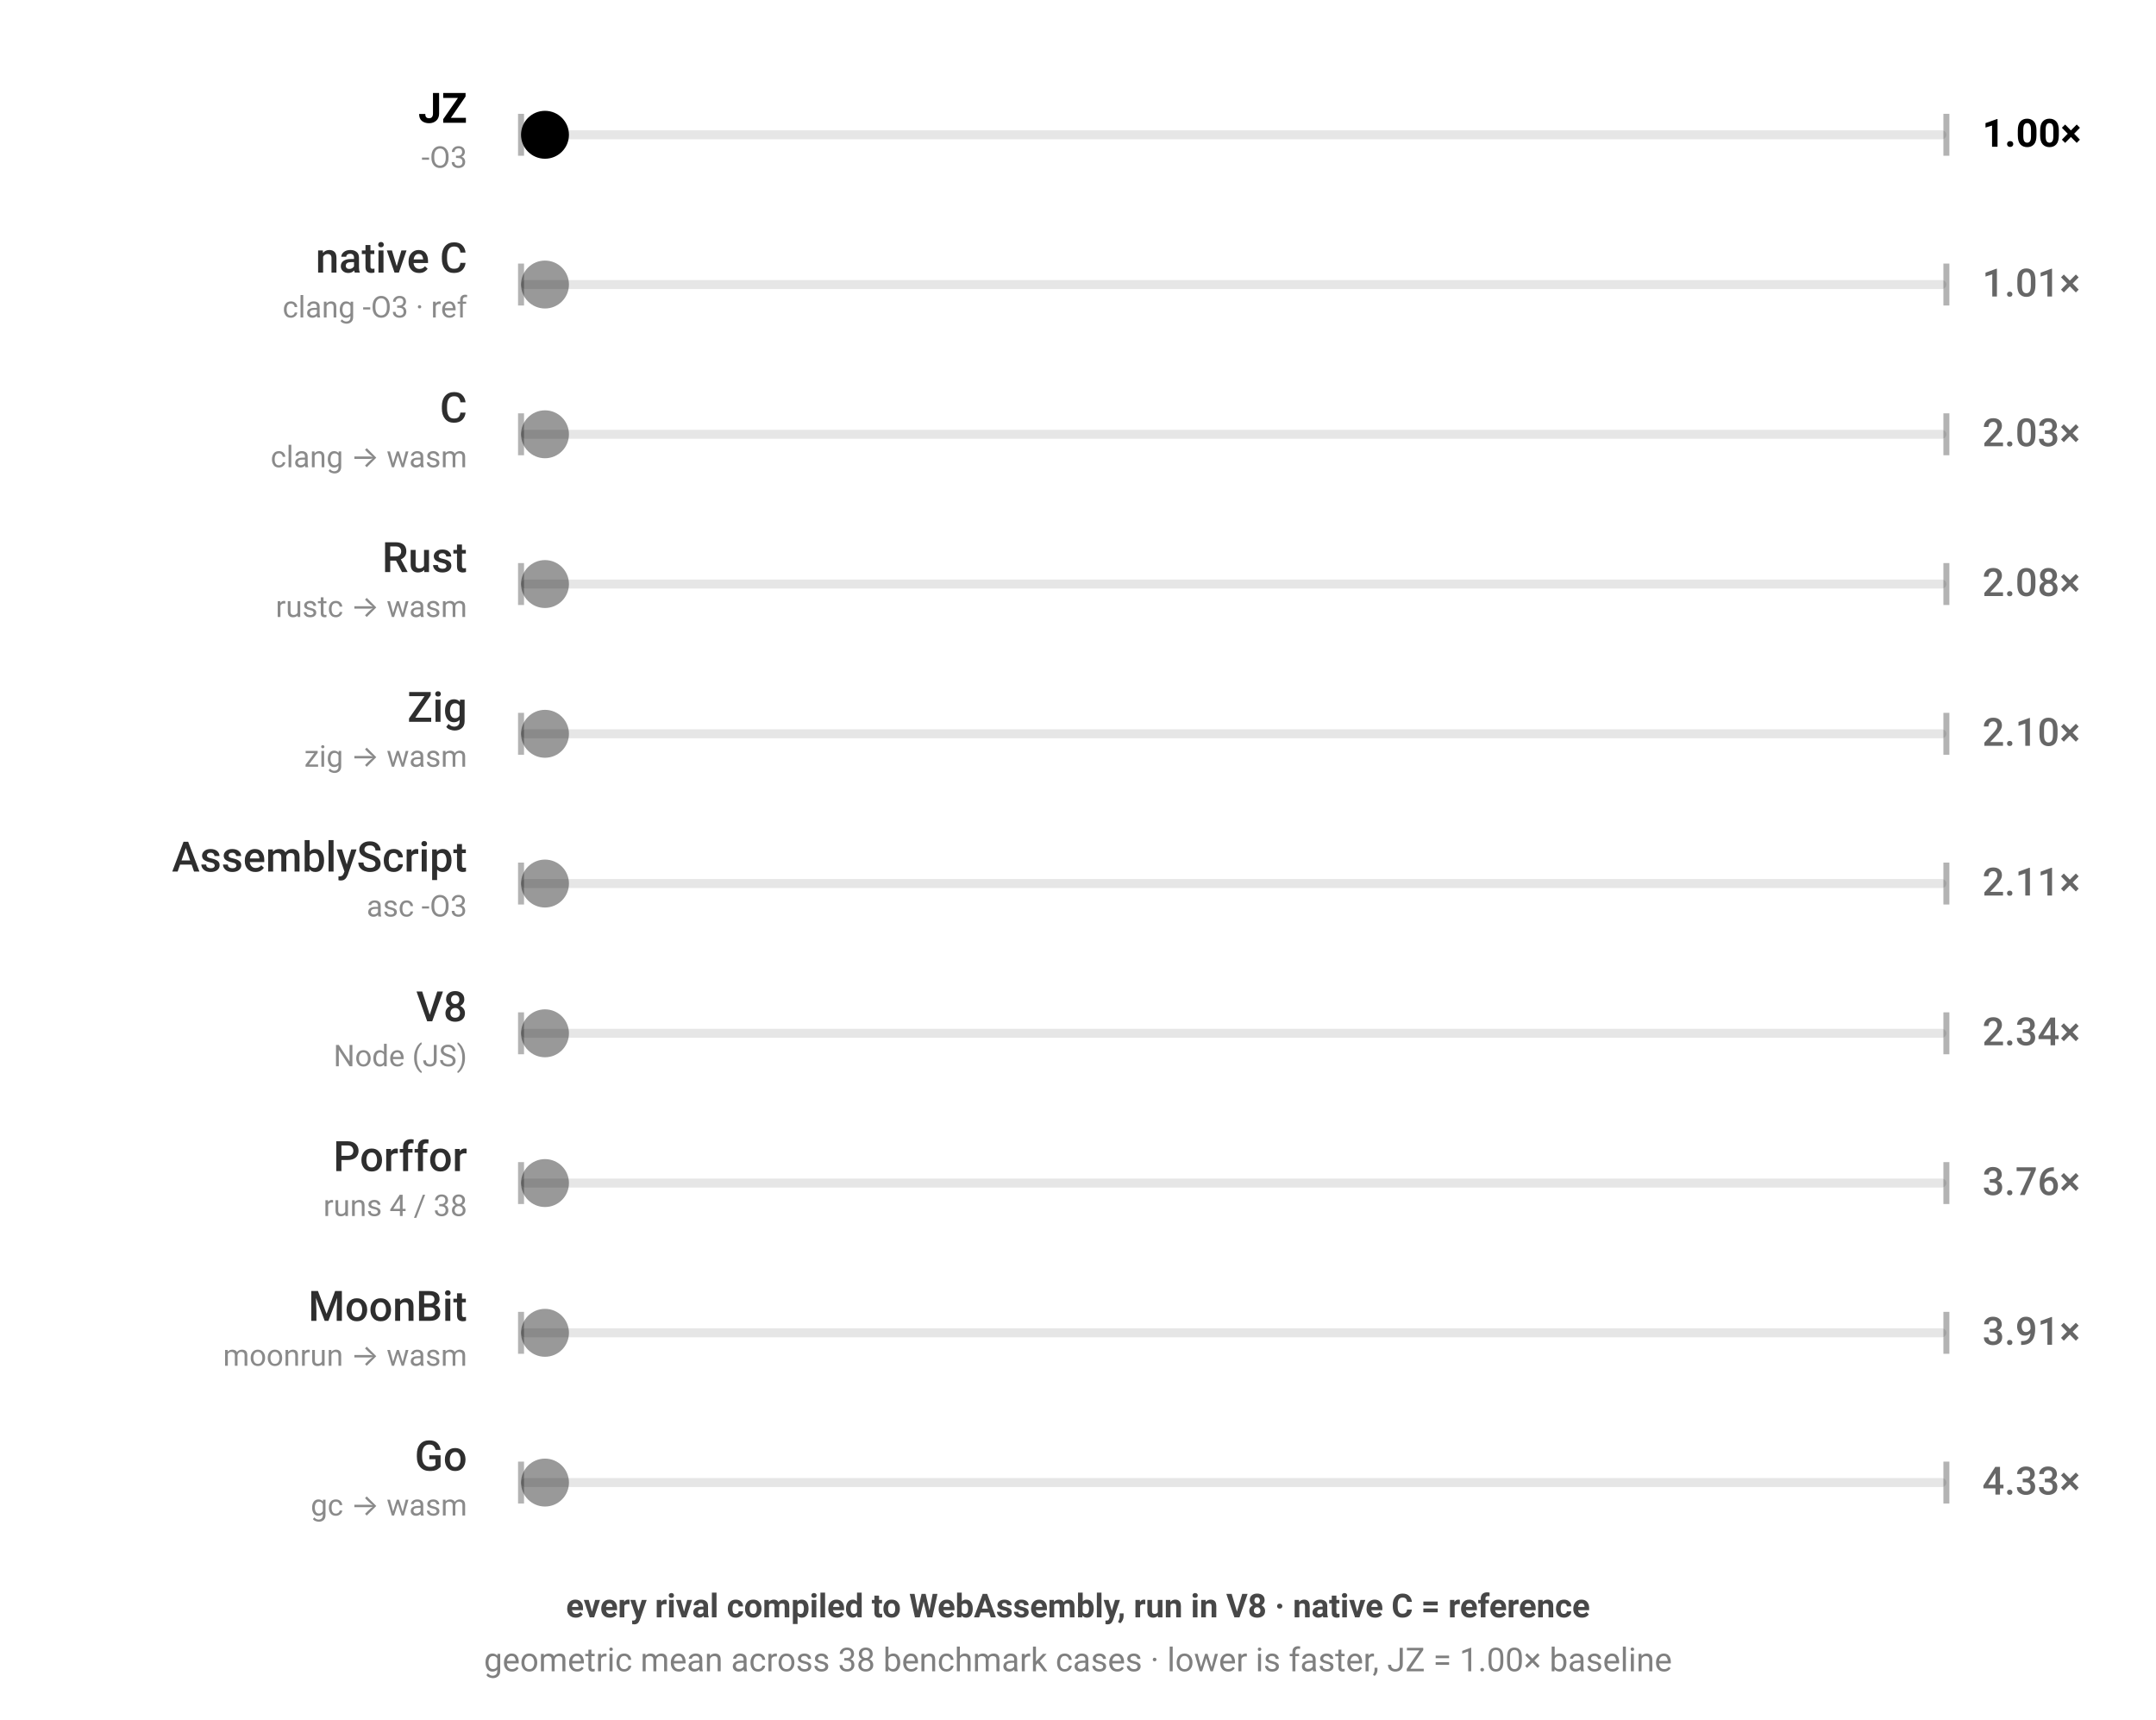
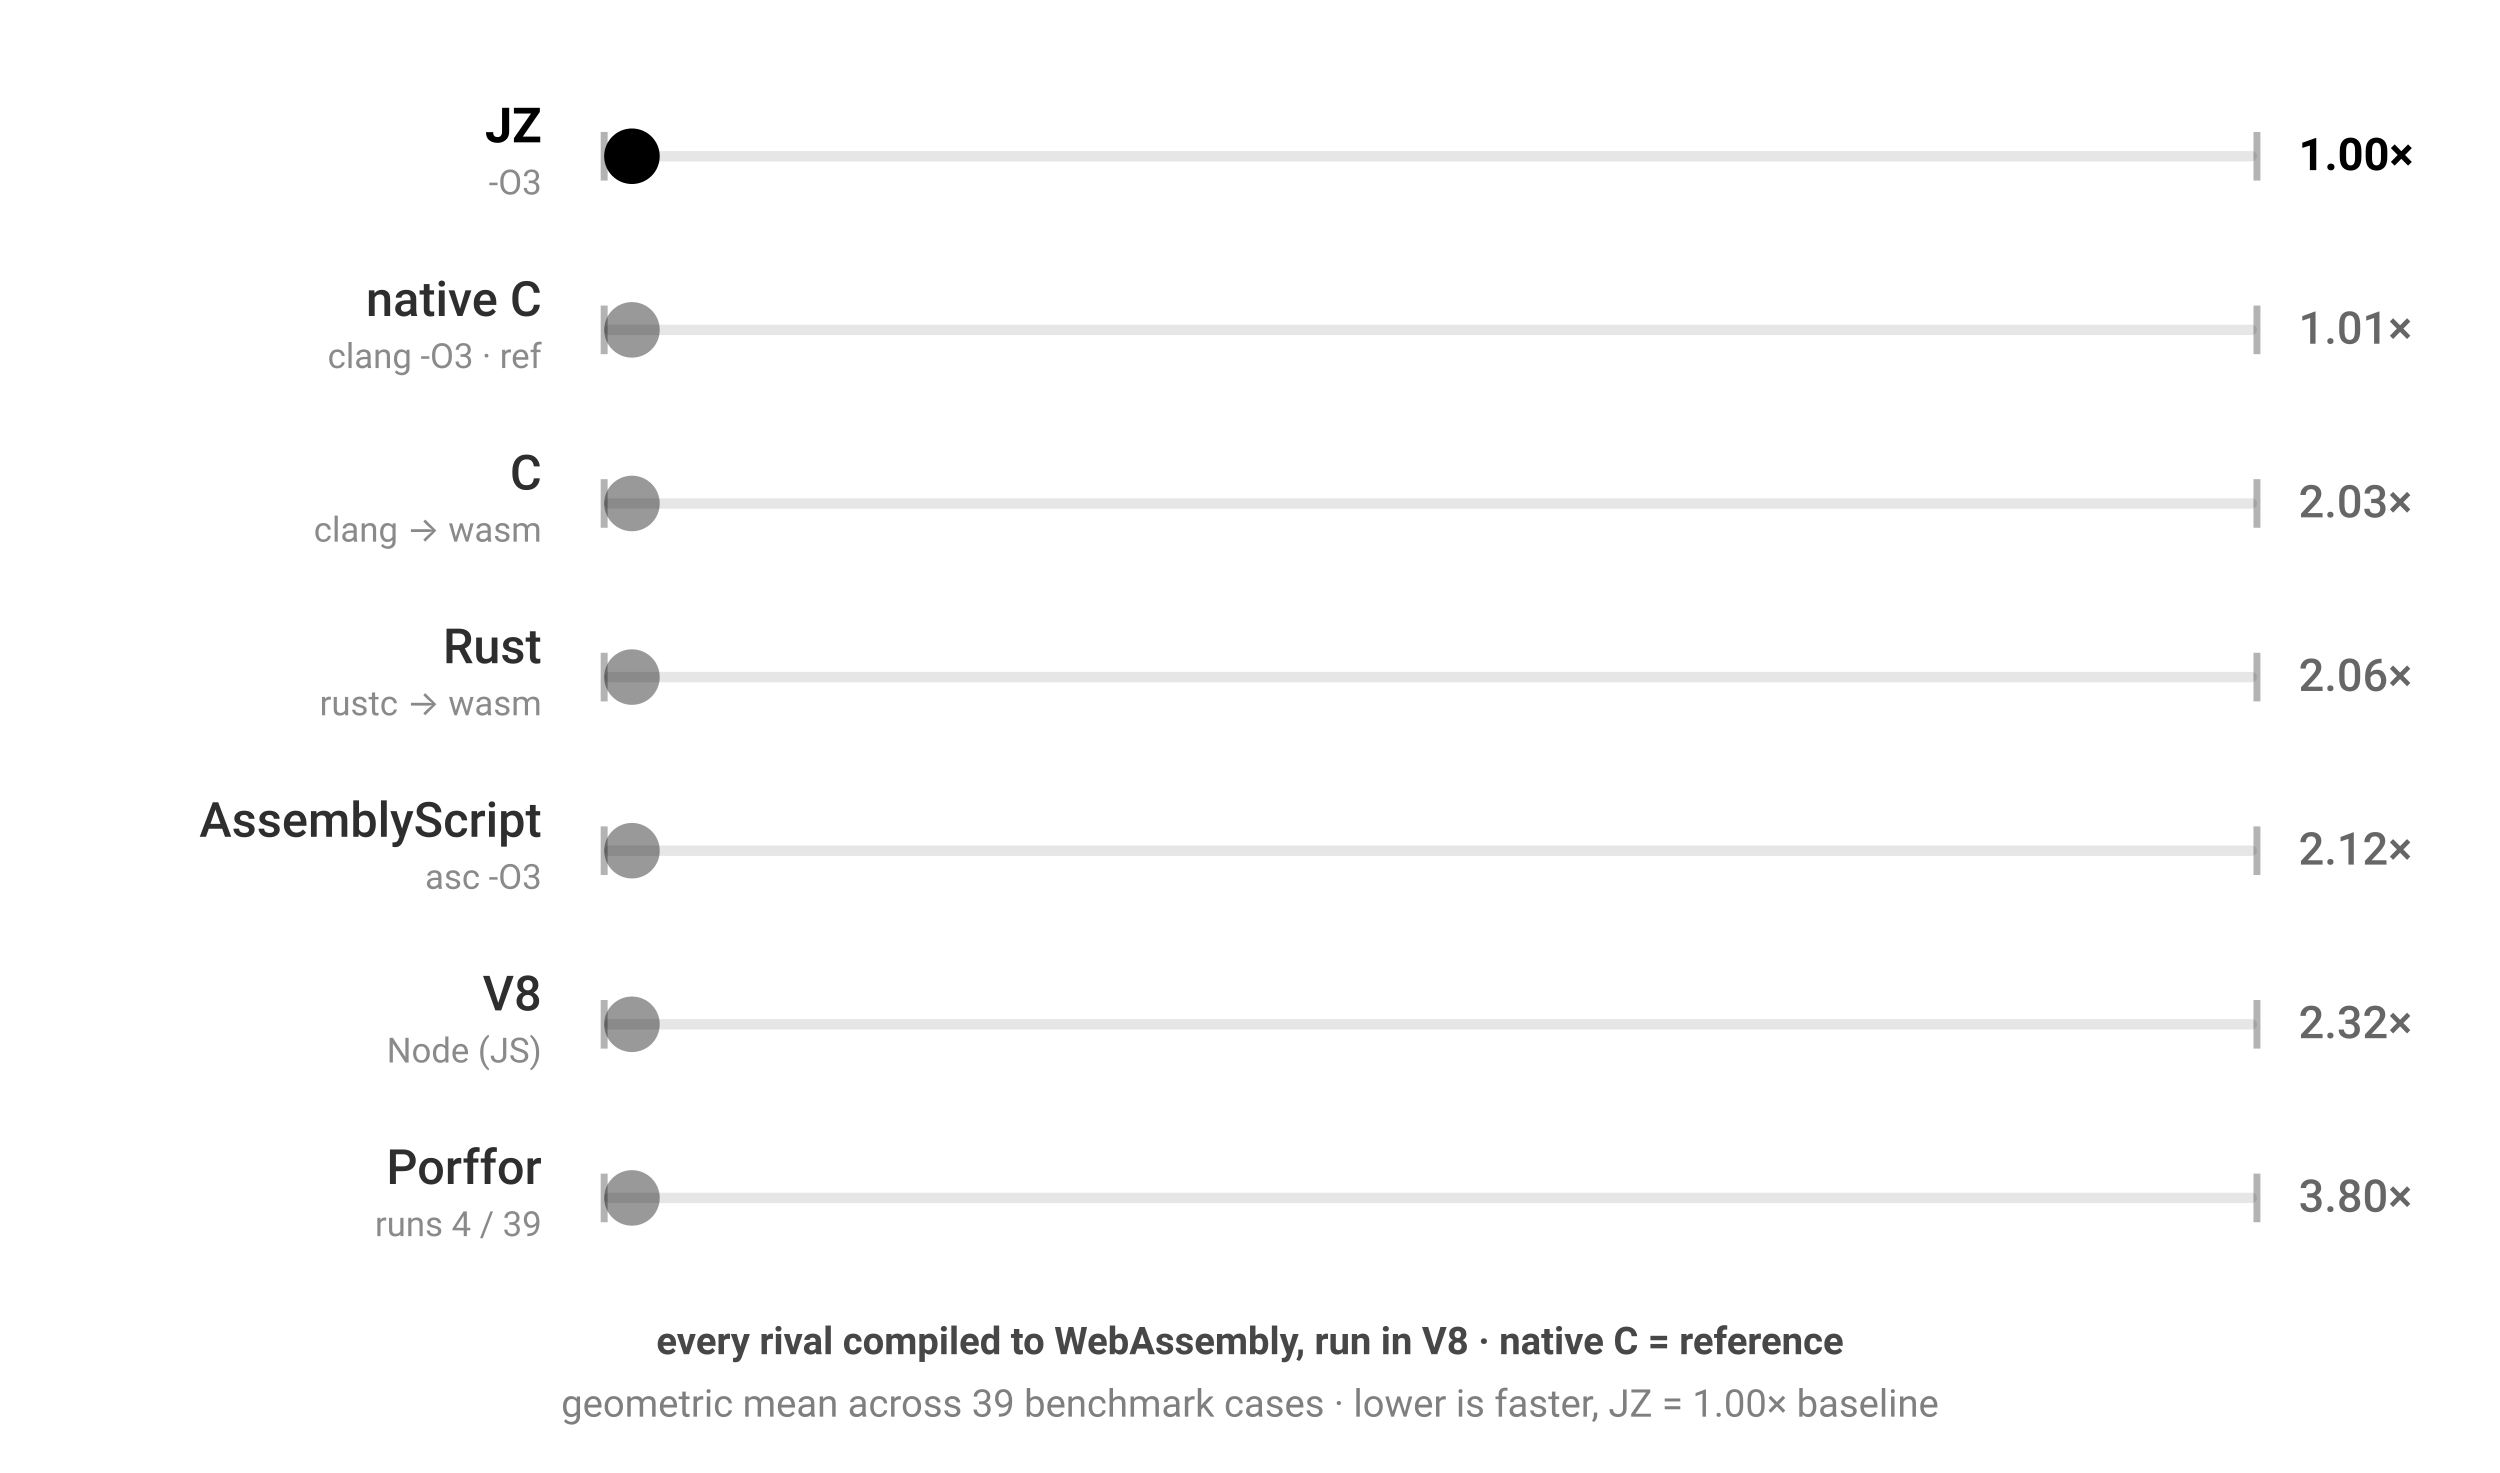
- <svg xmlns="http://www.w3.org/2000/svg" viewBox="0 0 720 574" width="720" height="574" style="color-scheme:light dark" role="img" aria-label="JZ benchmark — every rival compiled to WebAssembly, run in V8 · native C = reference; geometric mean across 38 benchmark cases · lower is faster, JZ = 1.00× baseline; each ball's speed is proportional to that engine's geometric-mean runtime across the corpus">
+ <svg xmlns="http://www.w3.org/2000/svg" viewBox="0 0 720 424" width="720" height="424" style="color-scheme:light dark" role="img" aria-label="JZ benchmark — every rival compiled to WebAssembly, run in V8 · native C = reference; geometric mean across 39 benchmark cases · lower is faster, JZ = 1.00× baseline; each ball's speed is proportional to that engine's geometric-mean runtime across the corpus">
  <g font-family="-apple-system,BlinkMacSystemFont,'Segoe UI',Roboto,sans-serif">
    <rect x="174" y="43.5" width="476" height="3" rx="1.5" fill="currentColor" fill-opacity="0.1" />
    <line x1="174" y1="38" x2="174" y2="52" stroke="currentColor" stroke-opacity="0.3" stroke-width="2" />
    <line x1="650" y1="38" x2="650" y2="52" stroke="currentColor" stroke-opacity="0.3" stroke-width="2" />
    <text x="156" y="41" text-anchor="end" font-size="14" font-weight="700" fill="currentColor" fill-opacity="1">JZ</text>
    <text x="156" y="56" text-anchor="end" font-size="10" fill="currentColor" fill-opacity="0.46">-O3</text>
    <text x="662" y="49" font-size="13" font-weight="700" fill="currentColor" fill-opacity="1">1.00×</text>
    <circle cx="182.0" cy="45" r="8" fill="currentColor" fill-opacity="1">
      <animate attributeName="cx" dur="1.6s" repeatCount="indefinite" calcMode="linear" keyTimes="0;0.5;1" values="182.0;642.0;182.0" begin="-0.00s" />
    </circle>
  </g>
  <g font-family="-apple-system,BlinkMacSystemFont,'Segoe UI',Roboto,sans-serif">
    <rect x="174" y="93.5" width="476" height="3" rx="1.5" fill="currentColor" fill-opacity="0.1" />
    <line x1="174" y1="88" x2="174" y2="102" stroke="currentColor" stroke-opacity="0.3" stroke-width="2" />
    <line x1="650" y1="88" x2="650" y2="102" stroke="currentColor" stroke-opacity="0.3" stroke-width="2" />
    <text x="156" y="91" text-anchor="end" font-size="14" font-weight="500" fill="currentColor" fill-opacity="0.82">native C</text>
    <text x="156" y="106" text-anchor="end" font-size="10" fill="currentColor" fill-opacity="0.46">clang -O3 · ref</text>
    <text x="662" y="99" font-size="13" font-weight="500" fill="currentColor" fill-opacity="0.6">1.01×</text>
    <circle cx="182.0" cy="95" r="8" fill="currentColor" fill-opacity="0.4">
-       <animate attributeName="cx" dur="1.616s" repeatCount="indefinite" calcMode="linear" keyTimes="0;0.5;1" values="182.0;642.0;182.0" begin="-0.41s" />
+       <animate attributeName="cx" dur="1.615s" repeatCount="indefinite" calcMode="linear" keyTimes="0;0.5;1" values="182.0;642.0;182.0" begin="-0.41s" />
    </circle>
  </g>
  <g font-family="-apple-system,BlinkMacSystemFont,'Segoe UI',Roboto,sans-serif">
    <rect x="174" y="143.5" width="476" height="3" rx="1.5" fill="currentColor" fill-opacity="0.1" />
    <line x1="174" y1="138" x2="174" y2="152" stroke="currentColor" stroke-opacity="0.3" stroke-width="2" />
    <line x1="650" y1="138" x2="650" y2="152" stroke="currentColor" stroke-opacity="0.3" stroke-width="2" />
    <text x="156" y="141" text-anchor="end" font-size="14" font-weight="500" fill="currentColor" fill-opacity="0.82">C</text>
    <text x="156" y="156" text-anchor="end" font-size="10" fill="currentColor" fill-opacity="0.46">clang → wasm</text>
    <text x="662" y="149" font-size="13" font-weight="500" fill="currentColor" fill-opacity="0.6">2.03×</text>
    <circle cx="182.0" cy="145" r="8" fill="currentColor" fill-opacity="0.4">
-       <animate attributeName="cx" dur="3.242s" repeatCount="indefinite" calcMode="linear" keyTimes="0;0.5;1" values="182.0;642.0;182.0" begin="-0.82s" />
+       <animate attributeName="cx" dur="3.243s" repeatCount="indefinite" calcMode="linear" keyTimes="0;0.5;1" values="182.0;642.0;182.0" begin="-0.82s" />
    </circle>
  </g>
  <g font-family="-apple-system,BlinkMacSystemFont,'Segoe UI',Roboto,sans-serif">
    <rect x="174" y="193.5" width="476" height="3" rx="1.5" fill="currentColor" fill-opacity="0.1" />
    <line x1="174" y1="188" x2="174" y2="202" stroke="currentColor" stroke-opacity="0.3" stroke-width="2" />
    <line x1="650" y1="188" x2="650" y2="202" stroke="currentColor" stroke-opacity="0.3" stroke-width="2" />
    <text x="156" y="191" text-anchor="end" font-size="14" font-weight="500" fill="currentColor" fill-opacity="0.82">Rust</text>
    <text x="156" y="206" text-anchor="end" font-size="10" fill="currentColor" fill-opacity="0.46">rustc → wasm</text>
-     <text x="662" y="199" font-size="13" font-weight="500" fill="currentColor" fill-opacity="0.6">2.08×</text>
+     <text x="662" y="199" font-size="13" font-weight="500" fill="currentColor" fill-opacity="0.6">2.06×</text>
    <circle cx="182.0" cy="195" r="8" fill="currentColor" fill-opacity="0.4">
-       <animate attributeName="cx" dur="3.331s" repeatCount="indefinite" calcMode="linear" keyTimes="0;0.5;1" values="182.0;642.0;182.0" begin="-1.23s" />
+       <animate attributeName="cx" dur="3.294s" repeatCount="indefinite" calcMode="linear" keyTimes="0;0.5;1" values="182.0;642.0;182.0" begin="-1.23s" />
    </circle>
  </g>
  <g font-family="-apple-system,BlinkMacSystemFont,'Segoe UI',Roboto,sans-serif">
    <rect x="174" y="243.5" width="476" height="3" rx="1.5" fill="currentColor" fill-opacity="0.1" />
    <line x1="174" y1="238" x2="174" y2="252" stroke="currentColor" stroke-opacity="0.3" stroke-width="2" />
    <line x1="650" y1="238" x2="650" y2="252" stroke="currentColor" stroke-opacity="0.3" stroke-width="2" />
-     <text x="156" y="241" text-anchor="end" font-size="14" font-weight="500" fill="currentColor" fill-opacity="0.82">Zig</text>
-     <text x="156" y="256" text-anchor="end" font-size="10" fill="currentColor" fill-opacity="0.46">zig → wasm</text>
-     <text x="662" y="249" font-size="13" font-weight="500" fill="currentColor" fill-opacity="0.6">2.10×</text>
+     <text x="156" y="241" text-anchor="end" font-size="14" font-weight="500" fill="currentColor" fill-opacity="0.82">AssemblyScript</text>
+     <text x="156" y="256" text-anchor="end" font-size="10" fill="currentColor" fill-opacity="0.46">asc -O3</text>
+     <text x="662" y="249" font-size="13" font-weight="500" fill="currentColor" fill-opacity="0.6">2.12×</text>
    <circle cx="182.0" cy="245" r="8" fill="currentColor" fill-opacity="0.4">
-       <animate attributeName="cx" dur="3.353s" repeatCount="indefinite" calcMode="linear" keyTimes="0;0.5;1" values="182.0;642.0;182.0" begin="-1.64s" />
+       <animate attributeName="cx" dur="3.392s" repeatCount="indefinite" calcMode="linear" keyTimes="0;0.5;1" values="182.0;642.0;182.0" begin="-1.64s" />
    </circle>
  </g>
  <g font-family="-apple-system,BlinkMacSystemFont,'Segoe UI',Roboto,sans-serif">
    <rect x="174" y="293.5" width="476" height="3" rx="1.5" fill="currentColor" fill-opacity="0.1" />
    <line x1="174" y1="288" x2="174" y2="302" stroke="currentColor" stroke-opacity="0.3" stroke-width="2" />
    <line x1="650" y1="288" x2="650" y2="302" stroke="currentColor" stroke-opacity="0.3" stroke-width="2" />
-     <text x="156" y="291" text-anchor="end" font-size="14" font-weight="500" fill="currentColor" fill-opacity="0.82">AssemblyScript</text>
-     <text x="156" y="306" text-anchor="end" font-size="10" fill="currentColor" fill-opacity="0.46">asc -O3</text>
-     <text x="662" y="299" font-size="13" font-weight="500" fill="currentColor" fill-opacity="0.6">2.11×</text>
+     <text x="156" y="291" text-anchor="end" font-size="14" font-weight="500" fill="currentColor" fill-opacity="0.82">V8</text>
+     <text x="156" y="306" text-anchor="end" font-size="10" fill="currentColor" fill-opacity="0.46">Node (JS)</text>
+     <text x="662" y="299" font-size="13" font-weight="500" fill="currentColor" fill-opacity="0.6">2.32×</text>
    <circle cx="182.0" cy="295" r="8" fill="currentColor" fill-opacity="0.4">
-       <animate attributeName="cx" dur="3.377s" repeatCount="indefinite" calcMode="linear" keyTimes="0;0.5;1" values="182.0;642.0;182.0" begin="-2.05s" />
+       <animate attributeName="cx" dur="3.715s" repeatCount="indefinite" calcMode="linear" keyTimes="0;0.5;1" values="182.0;642.0;182.0" begin="-2.05s" />
    </circle>
  </g>
  <g font-family="-apple-system,BlinkMacSystemFont,'Segoe UI',Roboto,sans-serif">
    <rect x="174" y="343.5" width="476" height="3" rx="1.5" fill="currentColor" fill-opacity="0.1" />
    <line x1="174" y1="338" x2="174" y2="352" stroke="currentColor" stroke-opacity="0.3" stroke-width="2" />
    <line x1="650" y1="338" x2="650" y2="352" stroke="currentColor" stroke-opacity="0.3" stroke-width="2" />
-     <text x="156" y="341" text-anchor="end" font-size="14" font-weight="500" fill="currentColor" fill-opacity="0.82">V8</text>
-     <text x="156" y="356" text-anchor="end" font-size="10" fill="currentColor" fill-opacity="0.46">Node (JS)</text>
-     <text x="662" y="349" font-size="13" font-weight="500" fill="currentColor" fill-opacity="0.6">2.34×</text>
+     <text x="156" y="341" text-anchor="end" font-size="14" font-weight="500" fill="currentColor" fill-opacity="0.82">Porffor</text>
+     <text x="156" y="356" text-anchor="end" font-size="10" fill="currentColor" fill-opacity="0.46">runs 4 / 39</text>
+     <text x="662" y="349" font-size="13" font-weight="500" fill="currentColor" fill-opacity="0.6">3.80×</text>
    <circle cx="182.0" cy="345" r="8" fill="currentColor" fill-opacity="0.4">
-       <animate attributeName="cx" dur="3.737s" repeatCount="indefinite" calcMode="linear" keyTimes="0;0.5;1" values="182.0;642.0;182.0" begin="-2.46s" />
+       <animate attributeName="cx" dur="6.076s" repeatCount="indefinite" calcMode="linear" keyTimes="0;0.5;1" values="182.0;642.0;182.0" begin="-2.46s" />
    </circle>
  </g>
-   <g font-family="-apple-system,BlinkMacSystemFont,'Segoe UI',Roboto,sans-serif">
-     <rect x="174" y="393.5" width="476" height="3" rx="1.5" fill="currentColor" fill-opacity="0.1" />
-     <line x1="174" y1="388" x2="174" y2="402" stroke="currentColor" stroke-opacity="0.3" stroke-width="2" />
-     <line x1="650" y1="388" x2="650" y2="402" stroke="currentColor" stroke-opacity="0.3" stroke-width="2" />
-     <text x="156" y="391" text-anchor="end" font-size="14" font-weight="500" fill="currentColor" fill-opacity="0.82">Porffor</text>
-     <text x="156" y="406" text-anchor="end" font-size="10" fill="currentColor" fill-opacity="0.46">runs 4 / 38</text>
-     <text x="662" y="399" font-size="13" font-weight="500" fill="currentColor" fill-opacity="0.6">3.76×</text>
-     <circle cx="182.0" cy="395" r="8" fill="currentColor" fill-opacity="0.4">
-       <animate attributeName="cx" dur="6.014s" repeatCount="indefinite" calcMode="linear" keyTimes="0;0.5;1" values="182.0;642.0;182.0" begin="-2.87s" />
-     </circle>
-   </g>
-   <g font-family="-apple-system,BlinkMacSystemFont,'Segoe UI',Roboto,sans-serif">
-     <rect x="174" y="443.5" width="476" height="3" rx="1.5" fill="currentColor" fill-opacity="0.1" />
-     <line x1="174" y1="438" x2="174" y2="452" stroke="currentColor" stroke-opacity="0.3" stroke-width="2" />
-     <line x1="650" y1="438" x2="650" y2="452" stroke="currentColor" stroke-opacity="0.3" stroke-width="2" />
-     <text x="156" y="441" text-anchor="end" font-size="14" font-weight="500" fill="currentColor" fill-opacity="0.82">MoonBit</text>
-     <text x="156" y="456" text-anchor="end" font-size="10" fill="currentColor" fill-opacity="0.46">moonrun → wasm</text>
-     <text x="662" y="449" font-size="13" font-weight="500" fill="currentColor" fill-opacity="0.6">3.91×</text>
-     <circle cx="182.0" cy="445" r="8" fill="currentColor" fill-opacity="0.4">
-       <animate attributeName="cx" dur="6.255s" repeatCount="indefinite" calcMode="linear" keyTimes="0;0.5;1" values="182.0;642.0;182.0" begin="-3.28s" />
-     </circle>
-   </g>
-   <g font-family="-apple-system,BlinkMacSystemFont,'Segoe UI',Roboto,sans-serif">
-     <rect x="174" y="493.5" width="476" height="3" rx="1.5" fill="currentColor" fill-opacity="0.1" />
-     <line x1="174" y1="488" x2="174" y2="502" stroke="currentColor" stroke-opacity="0.3" stroke-width="2" />
-     <line x1="650" y1="488" x2="650" y2="502" stroke="currentColor" stroke-opacity="0.3" stroke-width="2" />
-     <text x="156" y="491" text-anchor="end" font-size="14" font-weight="500" fill="currentColor" fill-opacity="0.82">Go</text>
-     <text x="156" y="506" text-anchor="end" font-size="10" fill="currentColor" fill-opacity="0.46">gc → wasm</text>
-     <text x="662" y="499" font-size="13" font-weight="500" fill="currentColor" fill-opacity="0.6">4.33×</text>
-     <circle cx="182.0" cy="495" r="8" fill="currentColor" fill-opacity="0.4">
-       <animate attributeName="cx" dur="6.922s" repeatCount="indefinite" calcMode="linear" keyTimes="0;0.5;1" values="182.0;642.0;182.0" begin="-3.69s" />
-     </circle>
-   </g>
-   <text x="360" y="540" text-anchor="middle" font-family="-apple-system,BlinkMacSystemFont,'Segoe UI',Roboto,sans-serif" font-size="11" font-weight="600" fill="currentColor" fill-opacity="0.72">every rival compiled to WebAssembly, run in V8 · native C = reference</text>
-   <text x="360" y="558" text-anchor="middle" font-family="-apple-system,BlinkMacSystemFont,'Segoe UI',Roboto,sans-serif" font-size="11" fill="currentColor" fill-opacity="0.5">geometric mean across 38 benchmark cases · lower is faster, JZ = 1.00× baseline</text>
+   <text x="360" y="390" text-anchor="middle" font-family="-apple-system,BlinkMacSystemFont,'Segoe UI',Roboto,sans-serif" font-size="11" font-weight="600" fill="currentColor" fill-opacity="0.72">every rival compiled to WebAssembly, run in V8 · native C = reference</text>
+   <text x="360" y="408" text-anchor="middle" font-family="-apple-system,BlinkMacSystemFont,'Segoe UI',Roboto,sans-serif" font-size="11" fill="currentColor" fill-opacity="0.5">geometric mean across 39 benchmark cases · lower is faster, JZ = 1.00× baseline</text>
</svg>
